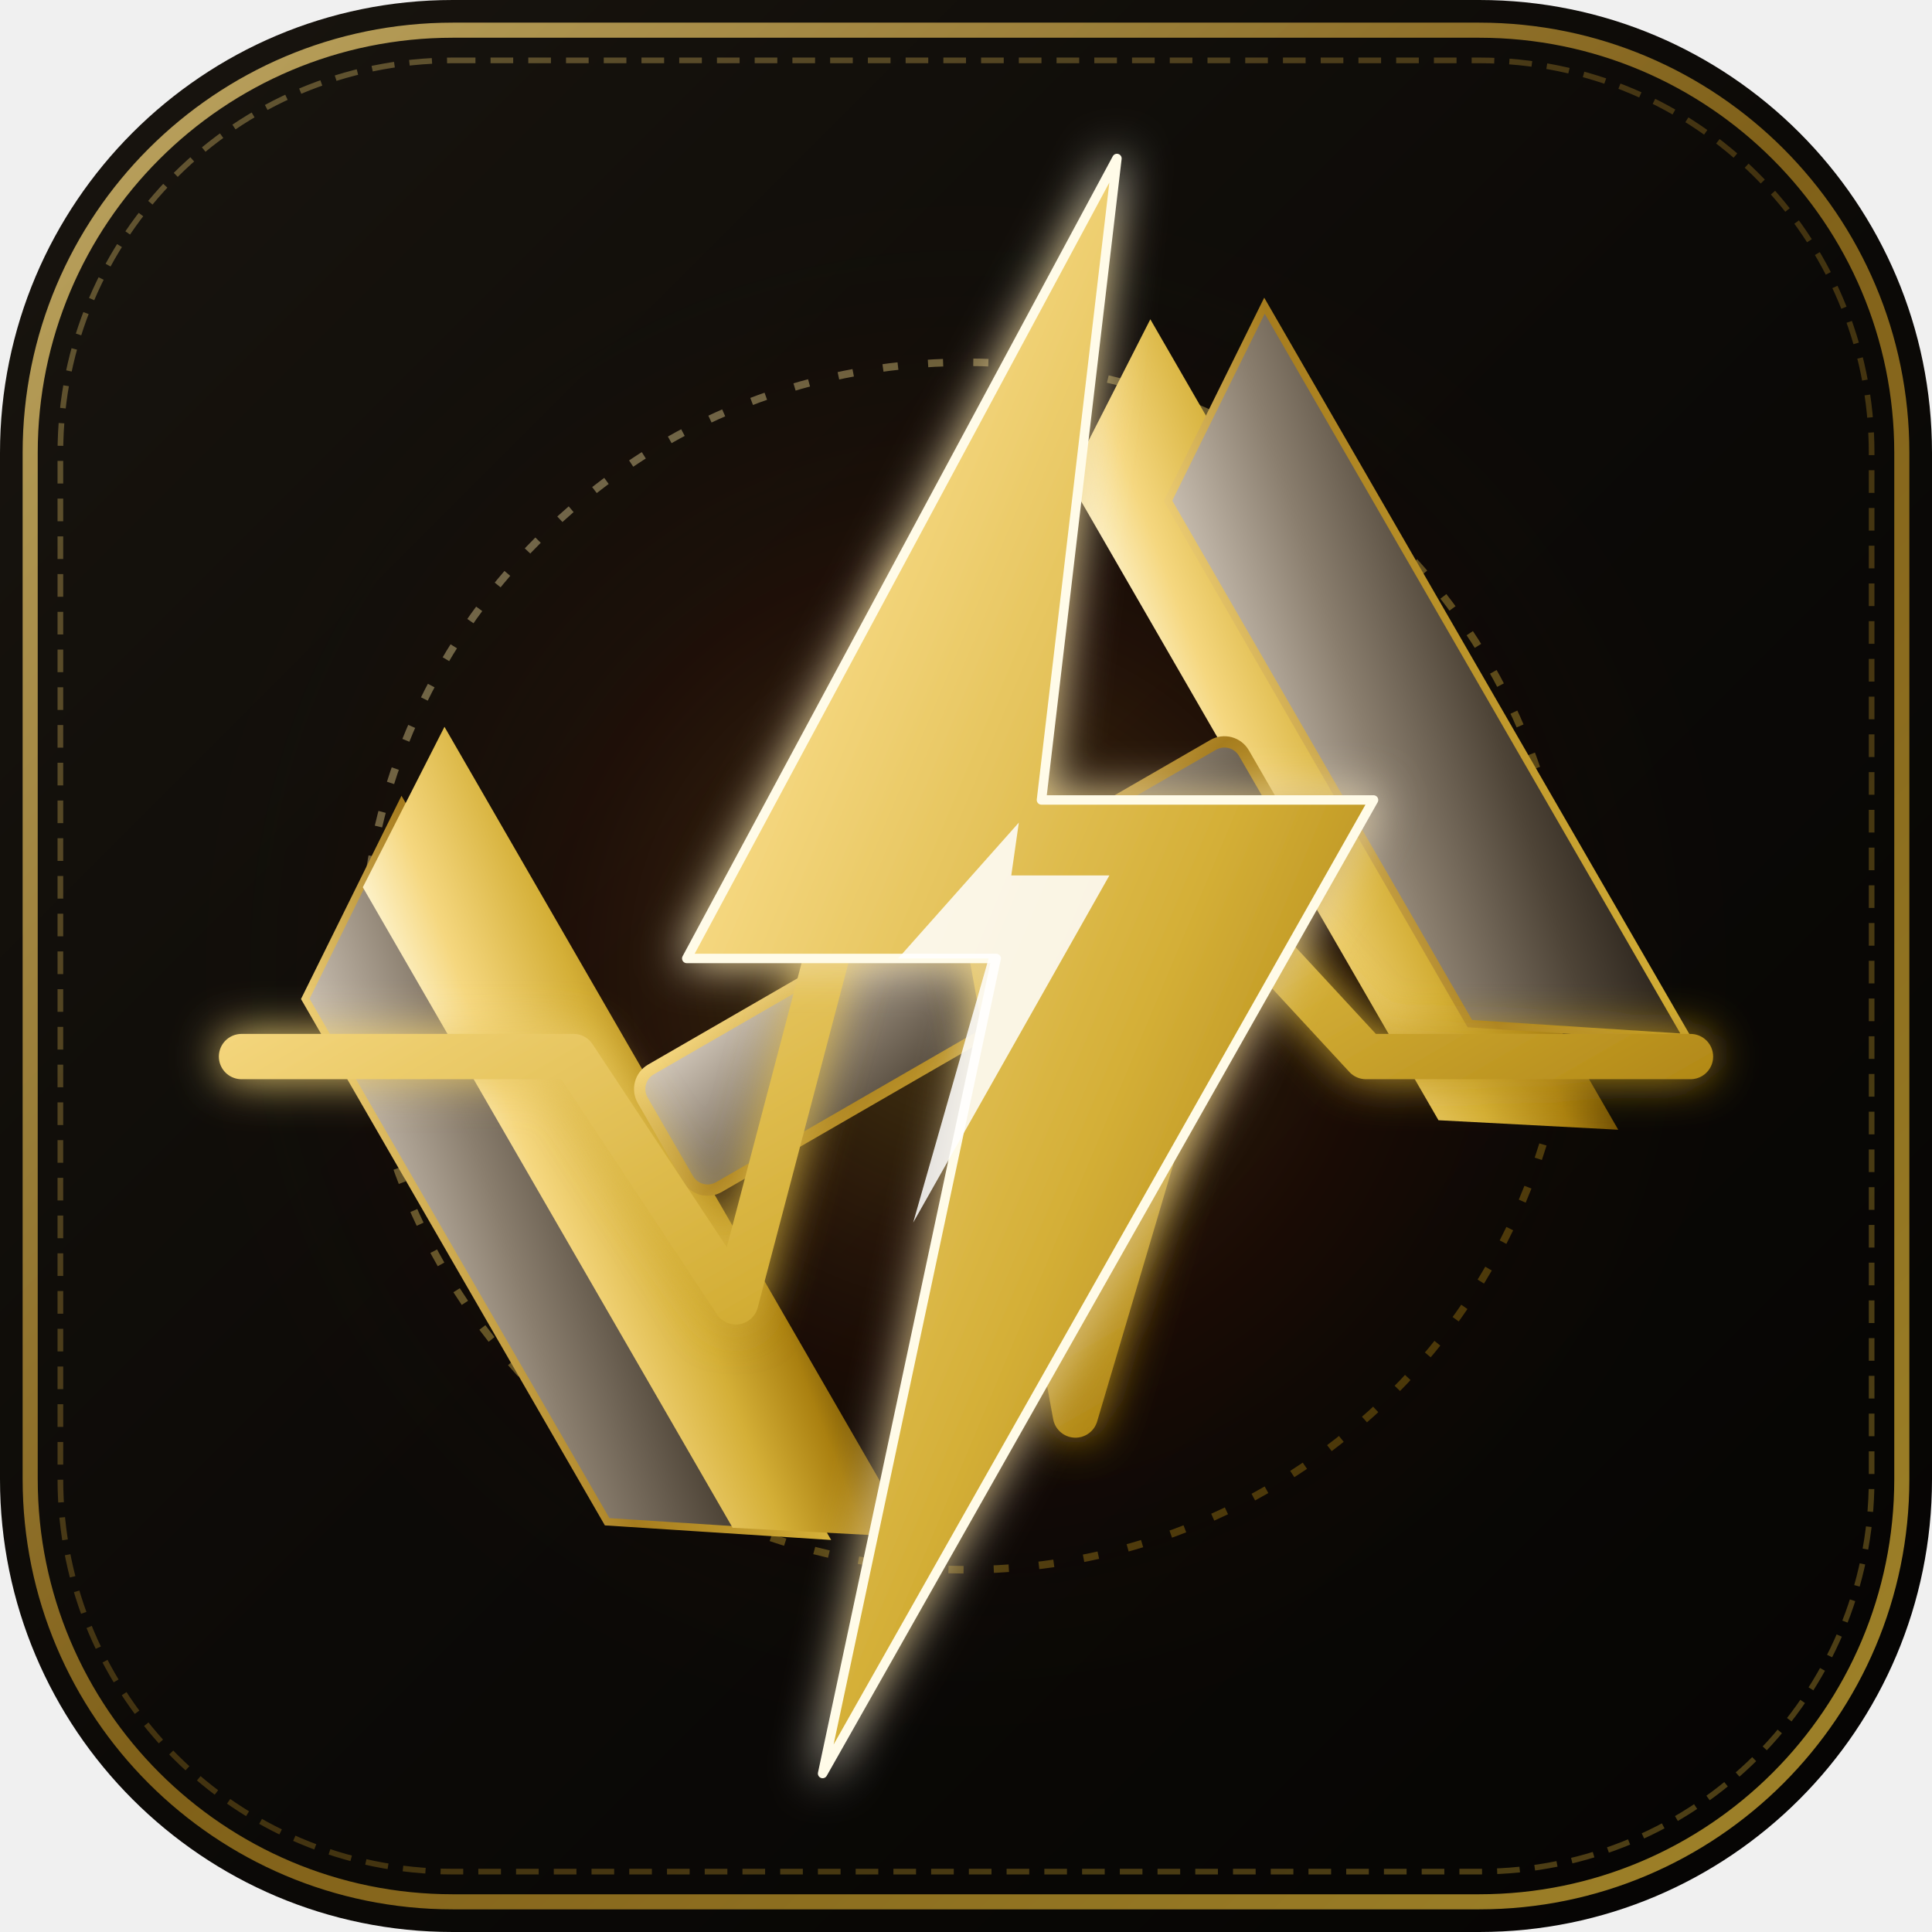
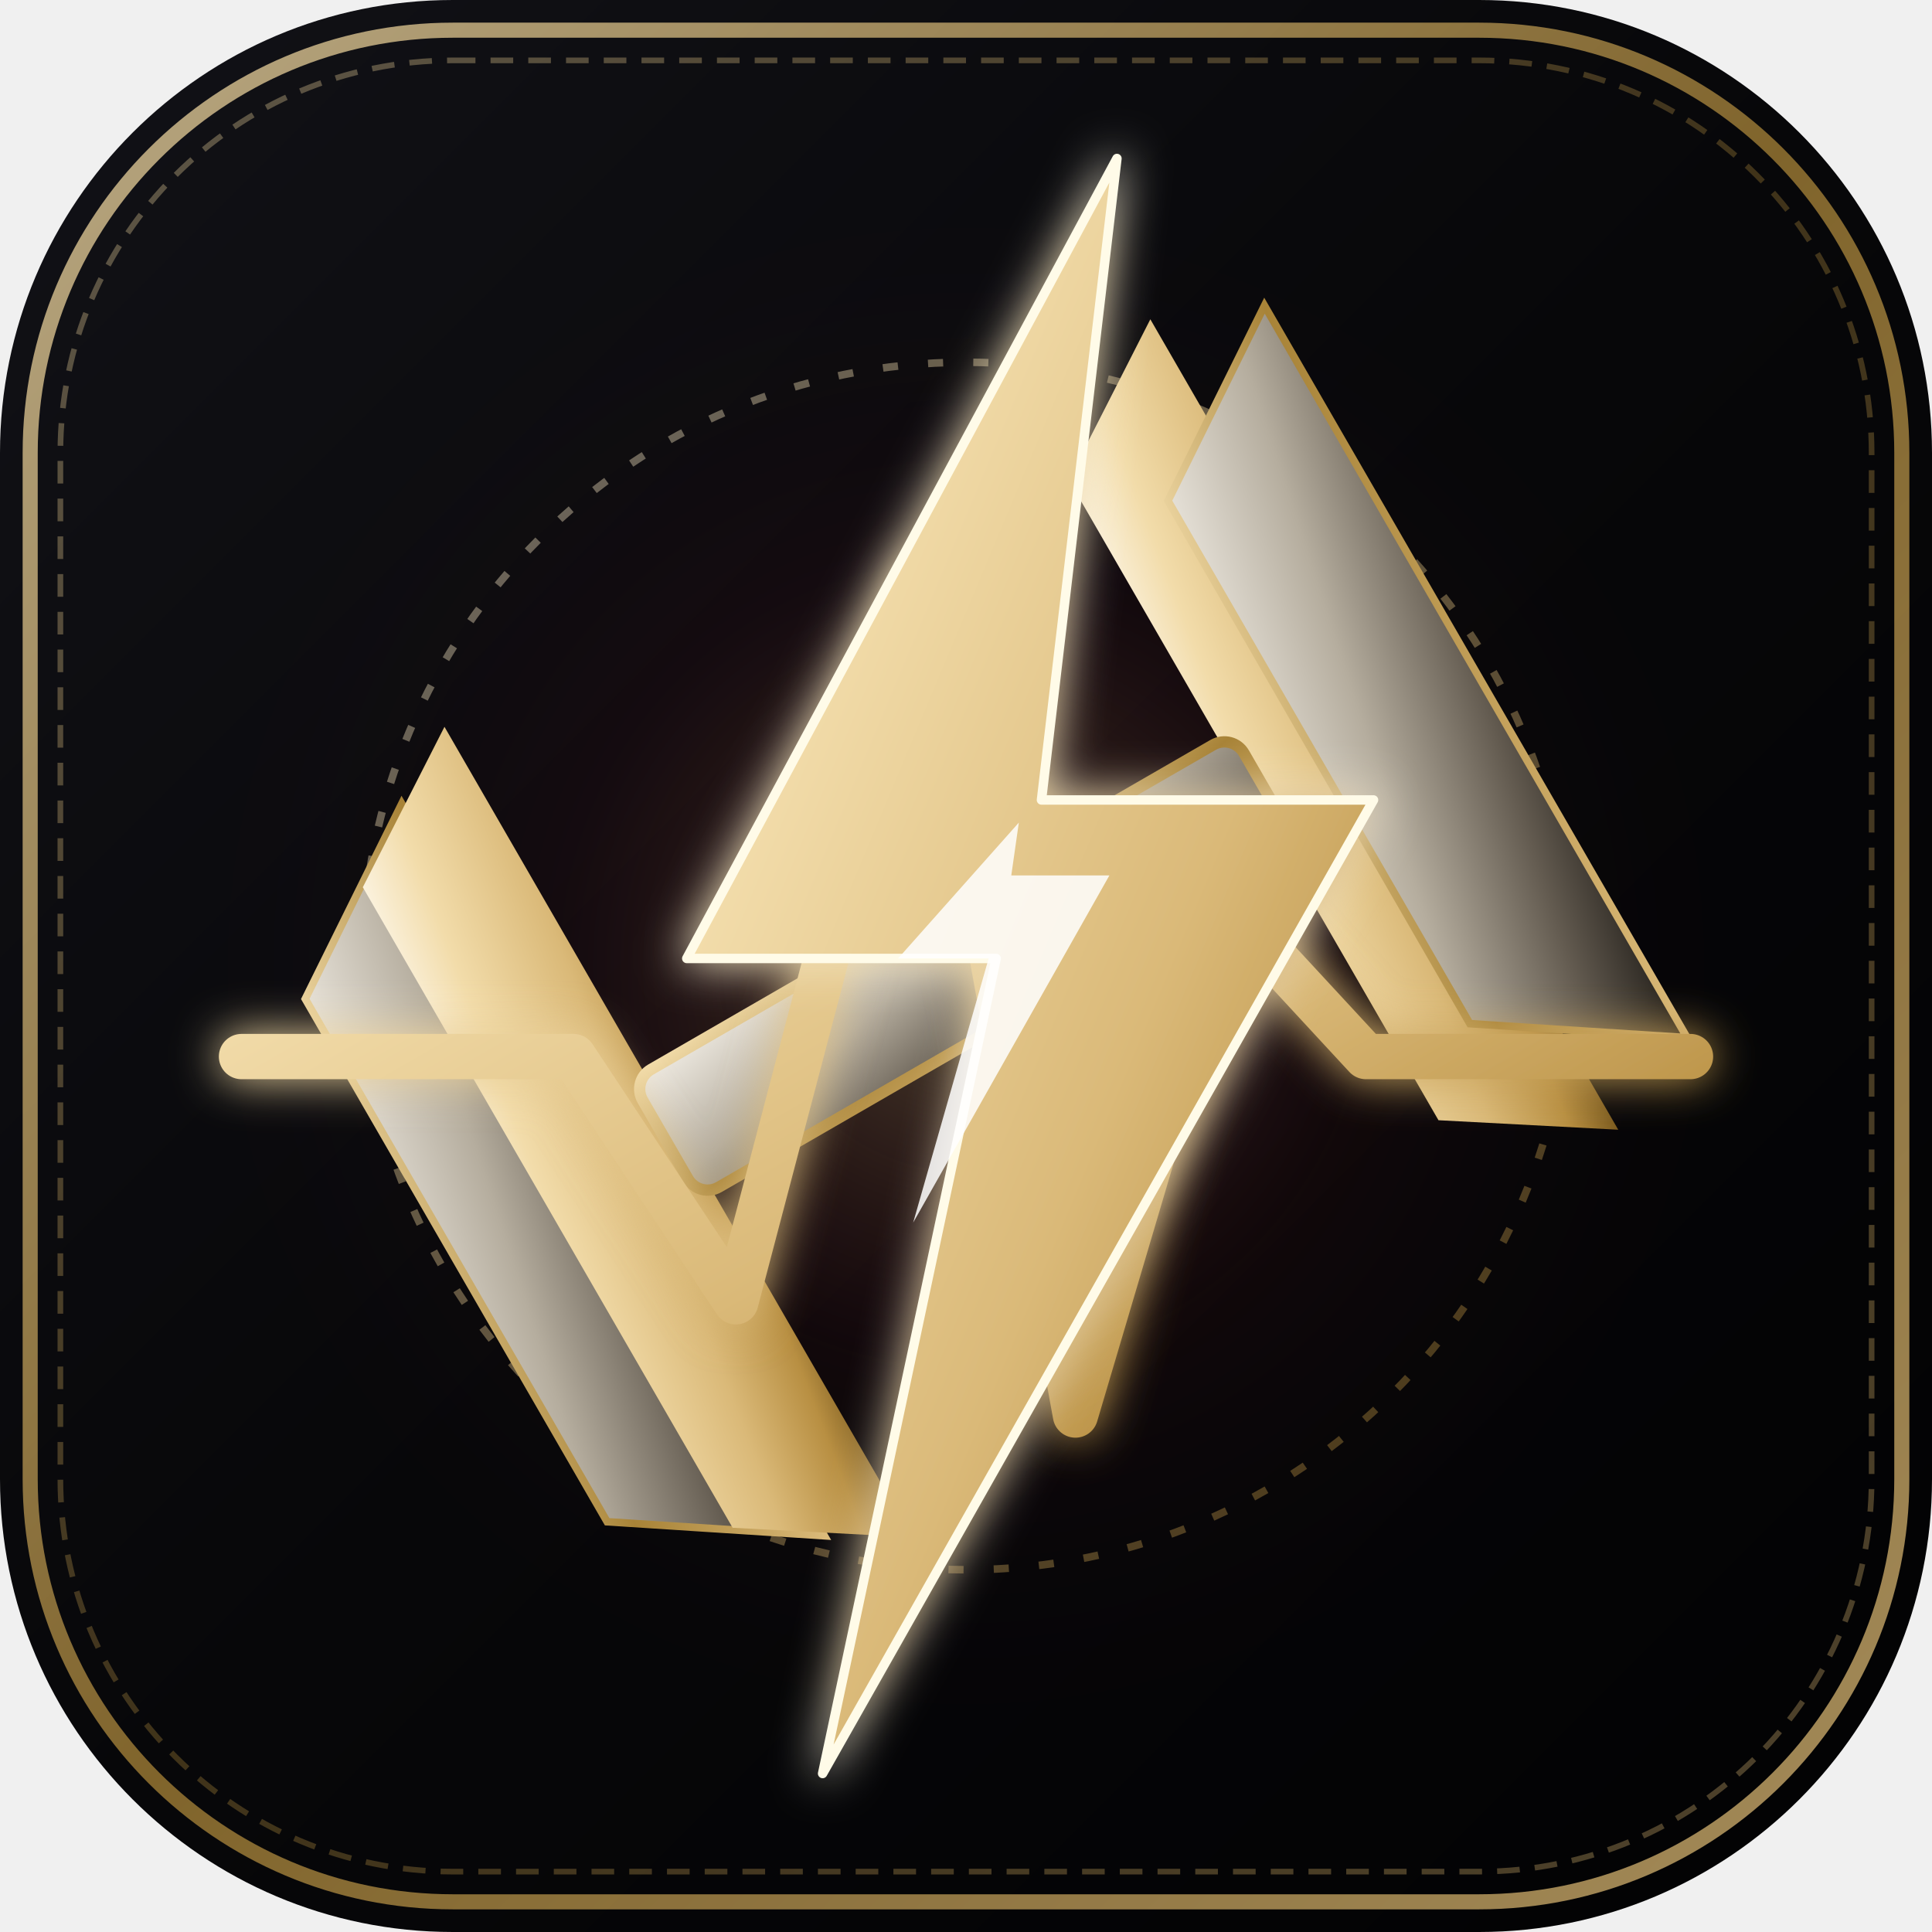
<svg xmlns="http://www.w3.org/2000/svg" viewBox="0 0 512 512" width="512" height="512">
  <defs>
    <linearGradient id="bg" x1="0%" y1="0%" x2="100%" y2="100%">
-       <stop offset="0%" stop-color="#19150f" />
-       <stop offset="50%" stop-color="#0c0a07" />
-       <stop offset="100%" stop-color="#050403" />
+       <stop offset="0%" stop-color="#121217" />
+       <stop offset="50%" stop-color="#070709" />
+       <stop offset="100%" stop-color="#020203" />
    </linearGradient>
    <linearGradient id="goldMetallic" x1="0%" y1="0%" x2="100%" y2="100%">
-       <stop offset="0%" stop-color="#fff8db" />
-       <stop offset="25%" stop-color="#f5d77f" />
-       <stop offset="60%" stop-color="#d4af37" />
-       <stop offset="85%" stop-color="#aa8010" />
-       <stop offset="100%" stop-color="#735205" />
+       <stop offset="0%" stop-color="#fdf7ea" />
+       <stop offset="25%" stop-color="#f2dcaa" />
+       <stop offset="60%" stop-color="#dab978" />
+       <stop offset="85%" stop-color="#b88f42" />
+       <stop offset="100%" stop-color="#7d5c20" />
    </linearGradient>
    <linearGradient id="valyrianSteel" x1="0%" y1="0%" x2="100%" y2="100%">
-       <stop offset="0%" stop-color="#d5cbbe" />
-       <stop offset="40%" stop-color="#8a7e6e" />
-       <stop offset="75%" stop-color="#4e4437" />
-       <stop offset="100%" stop-color="#2a231b" />
+       <stop offset="0%" stop-color="#f0ece4" />
+       <stop offset="40%" stop-color="#b5ad9e" />
+       <stop offset="75%" stop-color="#635b50" />
+       <stop offset="100%" stop-color="#25211c" />
    </linearGradient>
    <linearGradient id="goldBorder" x1="0%" y1="0%" x2="100%" y2="100%">
-       <stop offset="0%" stop-color="#f5d77f" />
-       <stop offset="50%" stop-color="#a67c1e" />
-       <stop offset="100%" stop-color="#d4af37" />
+       <stop offset="0%" stop-color="#f2dcaa" />
+       <stop offset="50%" stop-color="#a88337" />
+       <stop offset="100%" stop-color="#dab978" />
    </linearGradient>
    <radialGradient id="centerGoldGlow" cx="50%" cy="50%" r="50%">
-       <stop offset="0%" stop-color="#d4af37" stop-opacity="0.32" />
-       <stop offset="50%" stop-color="#8b2500" stop-opacity="0.12" />
-       <stop offset="100%" stop-color="#0c0a07" stop-opacity="0" />
+       <stop offset="0%" stop-color="#dab978" stop-opacity="0.35" />
+       <stop offset="50%" stop-color="#8b1e2f" stop-opacity="0.08" />
+       <stop offset="100%" stop-color="#070709" stop-opacity="0" />
    </radialGradient>
    <filter id="royalGlow" x="-20%" y="-20%" width="140%" height="140%">
      <feGaussianBlur stdDeviation="6" result="blur" />
      <feMerge>
        <feMergeNode in="blur" />
        <feMergeNode in="SourceGraphic" />
      </feMerge>
    </filter>
  </defs>
  <rect width="512" height="512" rx="120" fill="url(#bg)" />
  <rect width="496" height="496" x="8" y="8" rx="112" fill="none" stroke="url(#goldBorder)" stroke-width="4" stroke-opacity="0.75" />
  <rect width="480" height="480" x="16" y="16" rx="104" fill="none" stroke="url(#goldBorder)" stroke-width="1.5" stroke-opacity="0.35" stroke-dasharray="6,4" />
  <circle cx="256" cy="256" r="215" fill="url(#centerGoldGlow)" />
  <circle cx="256" cy="256" r="160" fill="none" stroke="url(#goldMetallic)" stroke-width="2" stroke-opacity="0.4" stroke-dasharray="4,8" />
  <g transform="translate(256, 256) rotate(-30) translate(-256, -256)">
    <path d="M 100 176 L 148 144 L 148 368 L 100 336 Z" fill="url(#valyrianSteel)" stroke="url(#goldBorder)" stroke-width="2" />
    <path d="M 128 158 L 168 132 L 168 380 L 128 354 Z" fill="url(#goldMetallic)" />
    <path d="M 384 132 L 344 158 L 344 354 L 384 380 Z" fill="url(#goldMetallic)" />
    <path d="M 412 144 L 364 176 L 364 336 L 412 368 Z" fill="url(#valyrianSteel)" stroke="url(#goldBorder)" stroke-width="2" />
    <rect x="164" y="238" width="184" height="36" rx="6" fill="url(#valyrianSteel)" stroke="url(#goldBorder)" stroke-width="3" />
    <line x1="216" y1="238" x2="216" y2="274" stroke="url(#goldMetallic)" stroke-width="4" />
    <line x1="236" y1="238" x2="236" y2="274" stroke="url(#goldMetallic)" stroke-width="4" />
    <line x1="276" y1="238" x2="276" y2="274" stroke="url(#goldMetallic)" stroke-width="4" />
    <line x1="296" y1="238" x2="296" y2="274" stroke="url(#goldMetallic)" stroke-width="4" />
  </g>
  <path d="M 64 280 L 152 280 L 195 345 L 245 155 L 285 375 L 325 240 L 362 280 L 448 280" fill="none" stroke="url(#goldMetallic)" stroke-width="12" stroke-linecap="round" stroke-linejoin="round" filter="url(#royalGlow)" />
  <path d="M 296 42             L 182 254             L 264 254             L 218 470             L 364 212             L 276 212             Z" fill="url(#goldMetallic)" stroke="#fffbe8" stroke-width="2.5" stroke-linejoin="round" filter="url(#royalGlow)" />
  <polygon points="270,218 238,254 262,254 242,324 294,232 268,232" fill="#ffffff" opacity="0.85" />
</svg>
